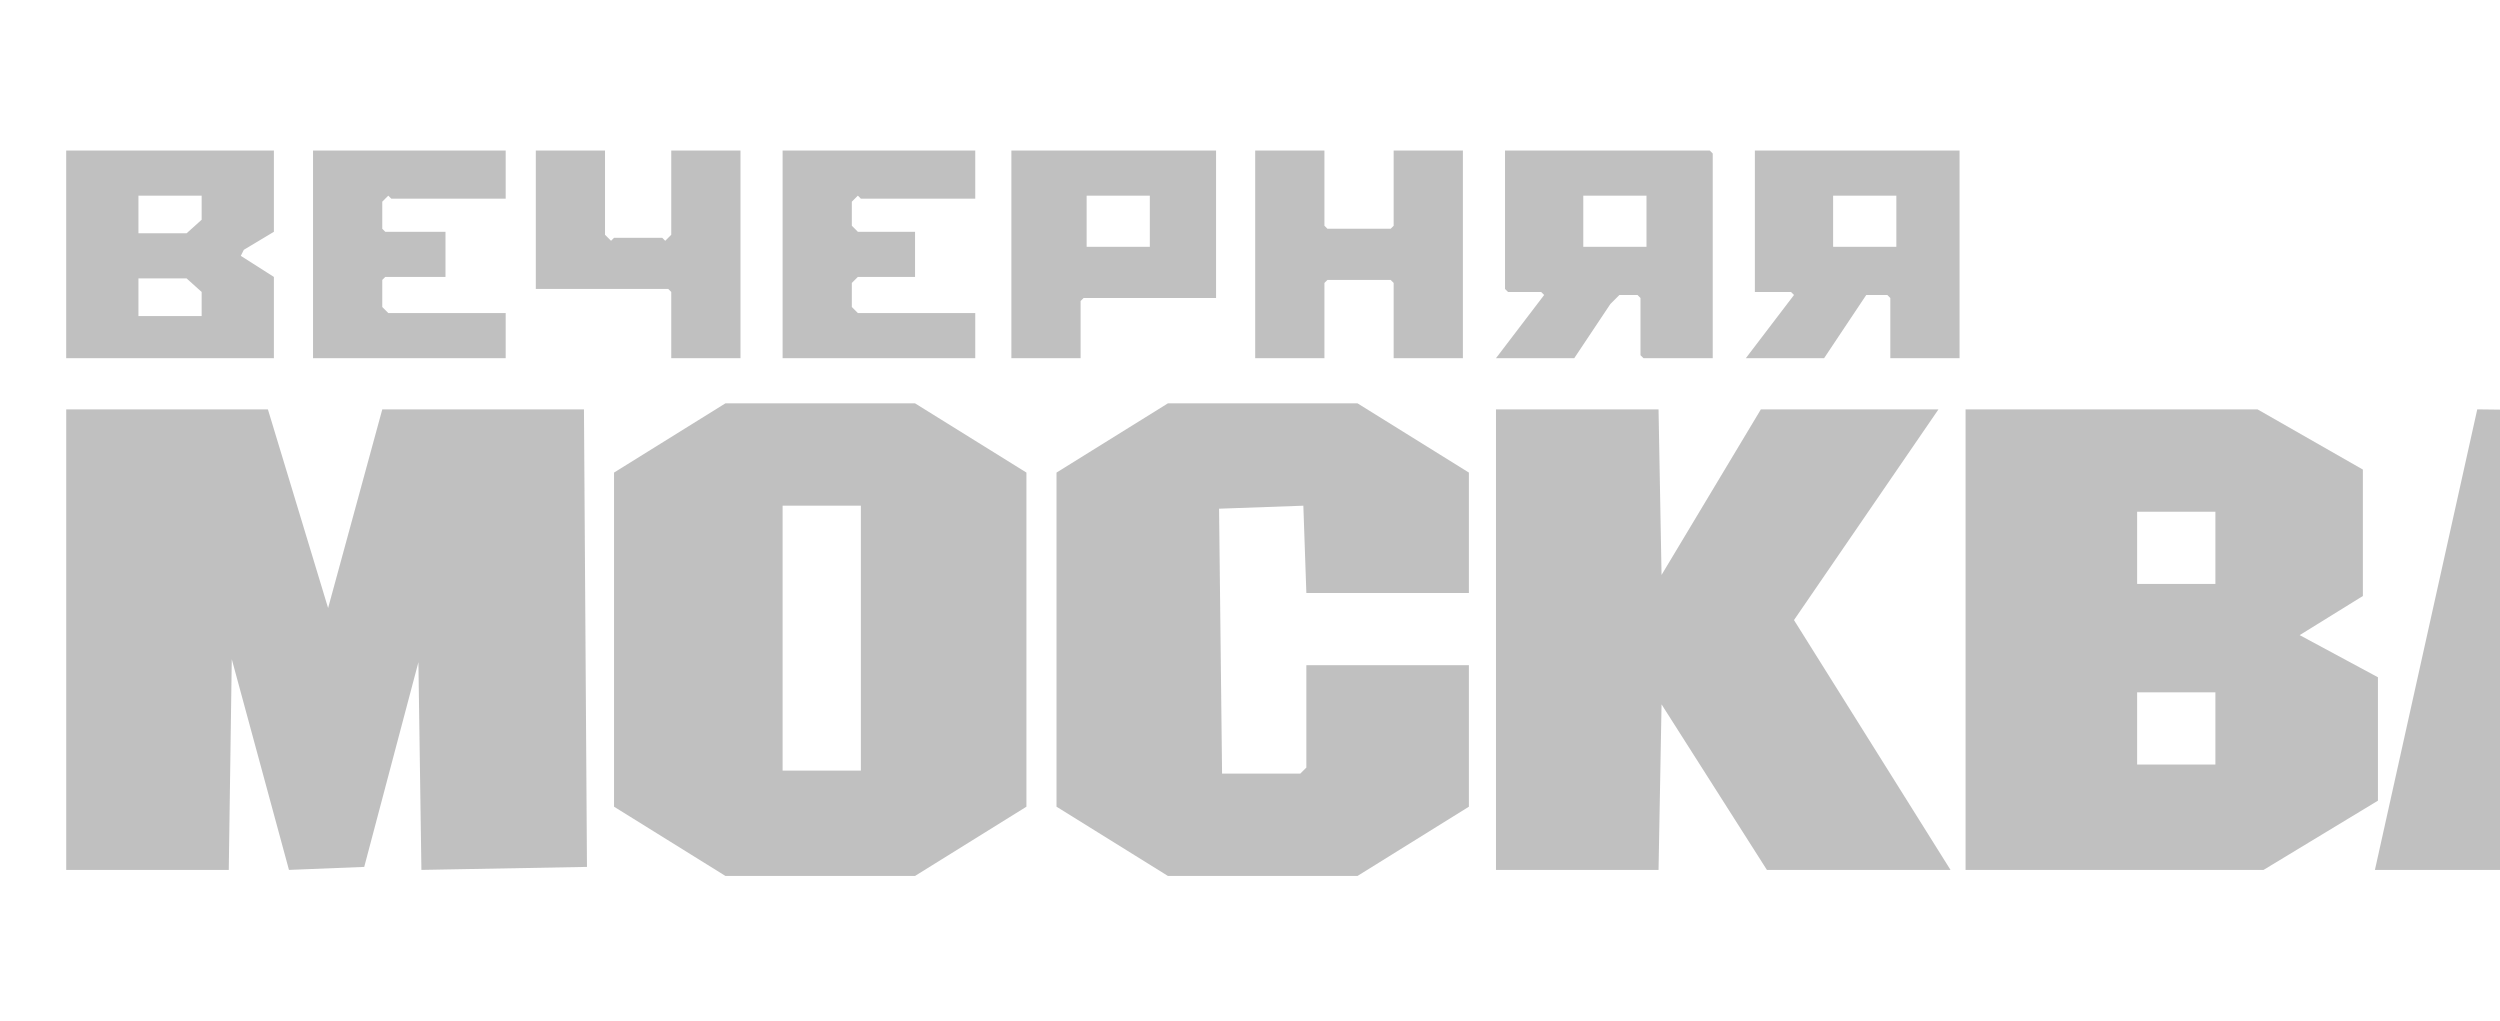
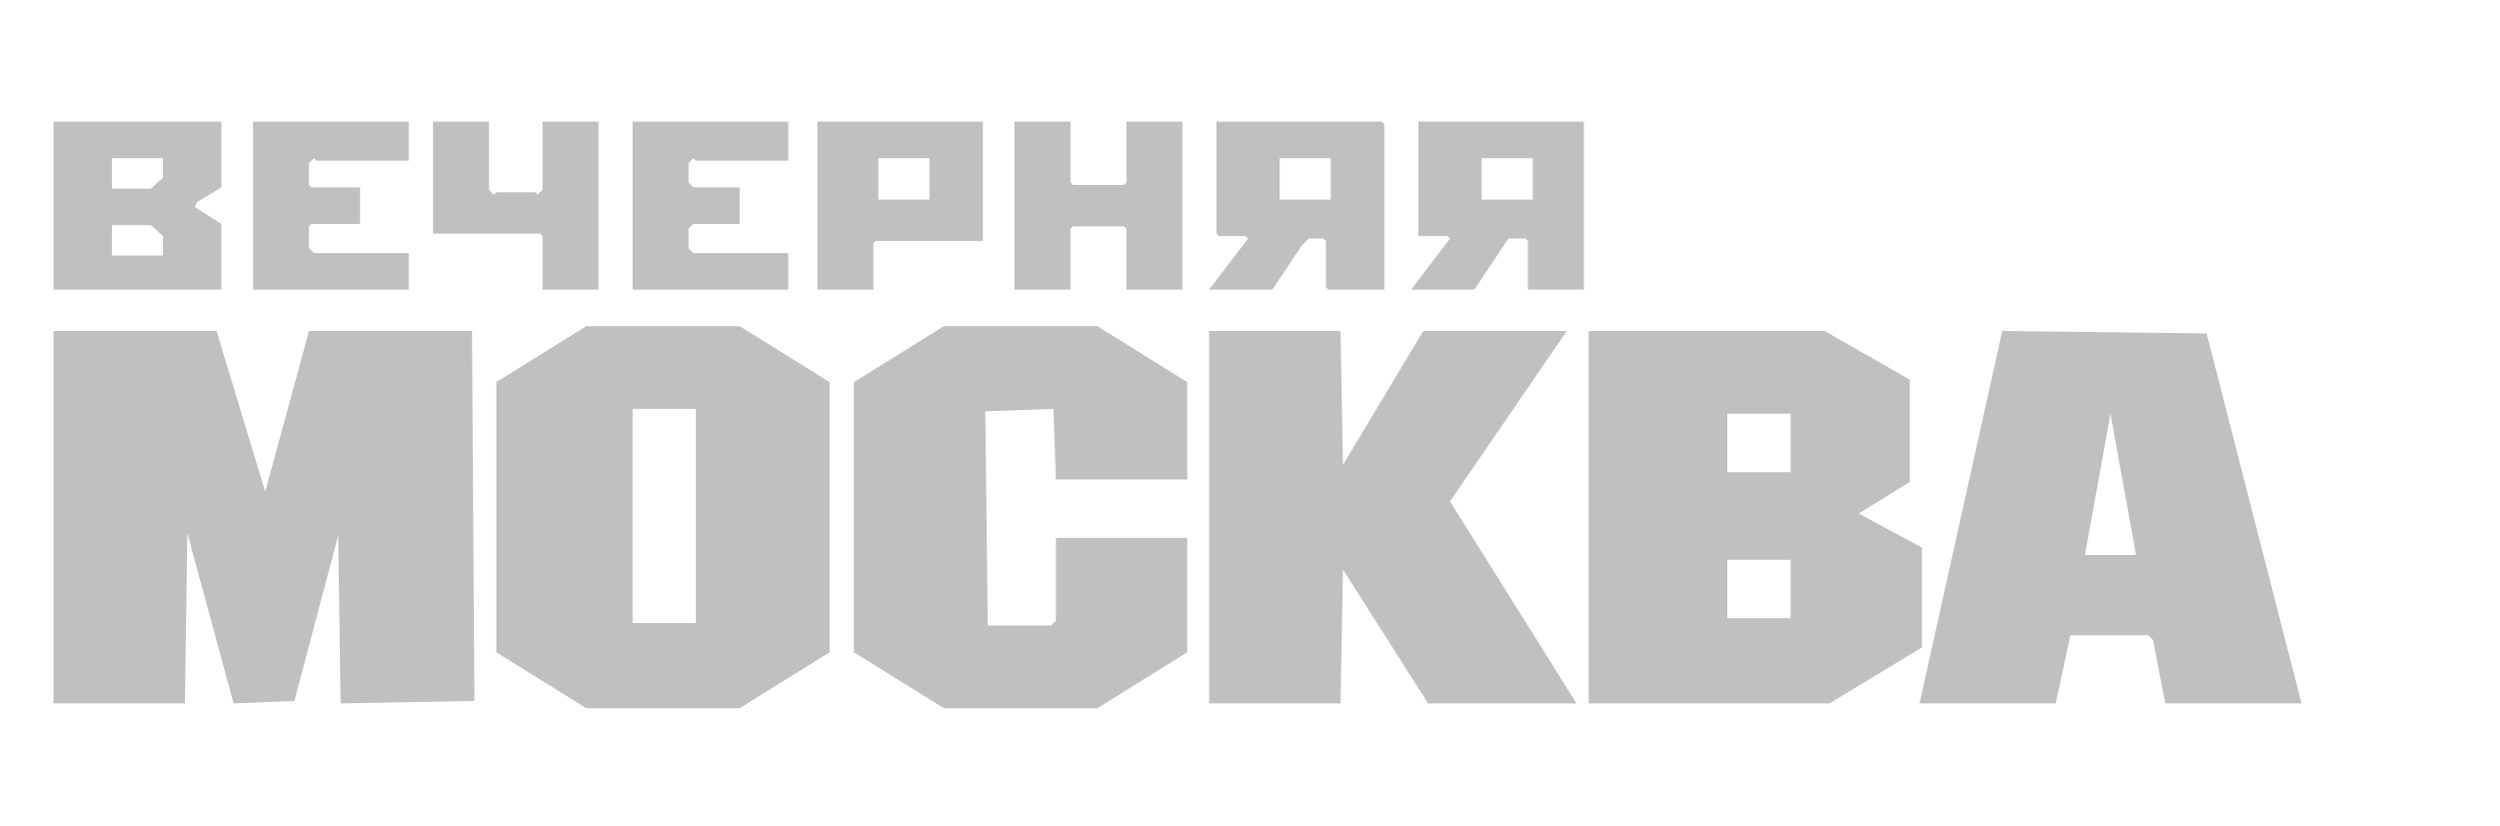
- <svg xmlns="http://www.w3.org/2000/svg" width="245" height="100" viewBox="0 0 245 100" fill="none">
+ <svg xmlns="http://www.w3.org/2000/svg" width="303" height="100" viewBox="0 0 303 100" fill="none">
  <path d="M146.607 40.118V85.251H162.537L162.832 69.027L173.156 85.251H191.15L175.811 60.767L189.97 40.118H172.566L162.832 56.342L162.537 40.118H146.607Z" fill="#2D2D2D" fill-opacity="0.3" />
  <path d="M6.49 40.118V85.251H22.419L22.714 64.602L28.319 85.251L35.694 84.956L41.004 64.897L41.298 85.251L57.523 84.956L57.228 40.118H37.464L32.154 59.587L26.254 40.118H6.49Z" fill="#2D2D2D" fill-opacity="0.3" />
  <path d="M114.454 39.528L103.539 46.313V79.056L114.454 85.841H133.038L143.952 79.056V65.192H128.023V75.222L127.433 75.811H119.763L119.468 49.853L127.728 49.558L128.023 58.112H143.952V46.313L133.038 39.528H114.454Z" fill="#2D2D2D" fill-opacity="0.3" />
  <path d="M123.01 14.749V35.103H129.794V27.728L130.089 27.433H136.284L136.579 27.728V35.103H143.364V14.749H136.579V22.124L136.284 22.419H130.089L129.794 22.124V14.749H123.01Z" fill="#2D2D2D" fill-opacity="0.3" />
  <path d="M76.695 14.749V35.103H95.574V30.678H84.07L83.48 30.088V27.728L84.07 27.138H89.675V22.714H84.07L83.48 22.124V19.764L84.07 19.174L84.365 19.469H95.574V14.749H76.695Z" fill="#2D2D2D" fill-opacity="0.3" />
  <path d="M52.508 14.749V28.318H65.487L65.782 28.613V35.103H72.567V14.749H65.782V23.009L65.192 23.599L64.897 23.304H60.177L59.882 23.599L59.292 23.009V14.749H52.508Z" fill="#2D2D2D" fill-opacity="0.3" />
  <path d="M30.678 14.749V35.103H49.557V30.678H38.052L37.462 30.088V27.433L37.757 27.138H43.657V22.714H37.757L37.462 22.419V19.764L38.052 19.174L38.347 19.469H49.557V14.749H30.678Z" fill="#2D2D2D" fill-opacity="0.3" />
  <path d="M231.563 46.018V58.407L225.368 62.242L233.038 66.372V78.466L221.828 85.251H192.625V40.118H221.238L231.563 46.018ZM209.439 67.847V74.926H217.109V67.847H209.439ZM209.439 57.227H217.109V50.148H209.439V57.227Z" fill="#2D2D2D" fill-opacity="0.3" />
  <path d="M267.551 40.413L279.055 85.251H262.536L261.061 77.581L260.471 76.991H251.031L249.262 85.251H232.742L242.771 40.118L267.551 40.413ZM252.801 67.257H258.995L255.898 50.148L252.801 67.257Z" fill="#2D2D2D" fill-opacity="0.3" />
  <path d="M89.674 39.528L100.589 46.312V79.057L89.674 85.841H71.09L60.176 79.057V46.312L71.09 39.528H89.674ZM76.695 49.558V75.517H84.365V49.558H76.695Z" fill="#2D2D2D" fill-opacity="0.3" />
  <path d="M167.552 14.749L167.847 15.044V35.102H161.062L160.767 34.808V29.203L160.472 28.908H158.702L157.816 29.793L154.277 35.102H146.607L151.327 28.908L151.032 28.613H147.787L147.492 28.318V14.749H167.552ZM155.162 19.174V24.189H161.356V19.174H155.162Z" fill="#2D2D2D" fill-opacity="0.3" />
-   <path d="M119.174 14.749V29.203H106.195L105.899 29.498V35.102H99.115V14.749H119.174ZM106.49 19.174V24.189H112.684V19.174H106.49Z" fill="#2D2D2D" fill-opacity="0.3" />
+   <path d="M119.174 14.749V29.203H106.195L105.899 29.498V35.102H99.115V14.749H119.174ZM106.49 19.174V24.189H112.685V19.174H106.49Z" fill="#2D2D2D" fill-opacity="0.3" />
  <path d="M192.036 14.749V35.102H185.251V29.203L184.956 28.908H182.892L178.762 35.102H171.092L175.812 28.908L175.517 28.613H171.977V14.749H192.036ZM179.646 19.174V24.189H185.841V19.174H179.646Z" fill="#2D2D2D" fill-opacity="0.3" />
  <path d="M26.842 14.749V22.714L23.893 24.483L23.598 25.073L26.842 27.139V35.102H6.488V14.749H26.842ZM13.568 27.286V30.974H19.763V28.613L18.288 27.286H13.568ZM13.568 19.174V22.861H18.288L19.763 21.534V19.174H13.568Z" fill="#2D2D2D" fill-opacity="0.3" />
</svg>
